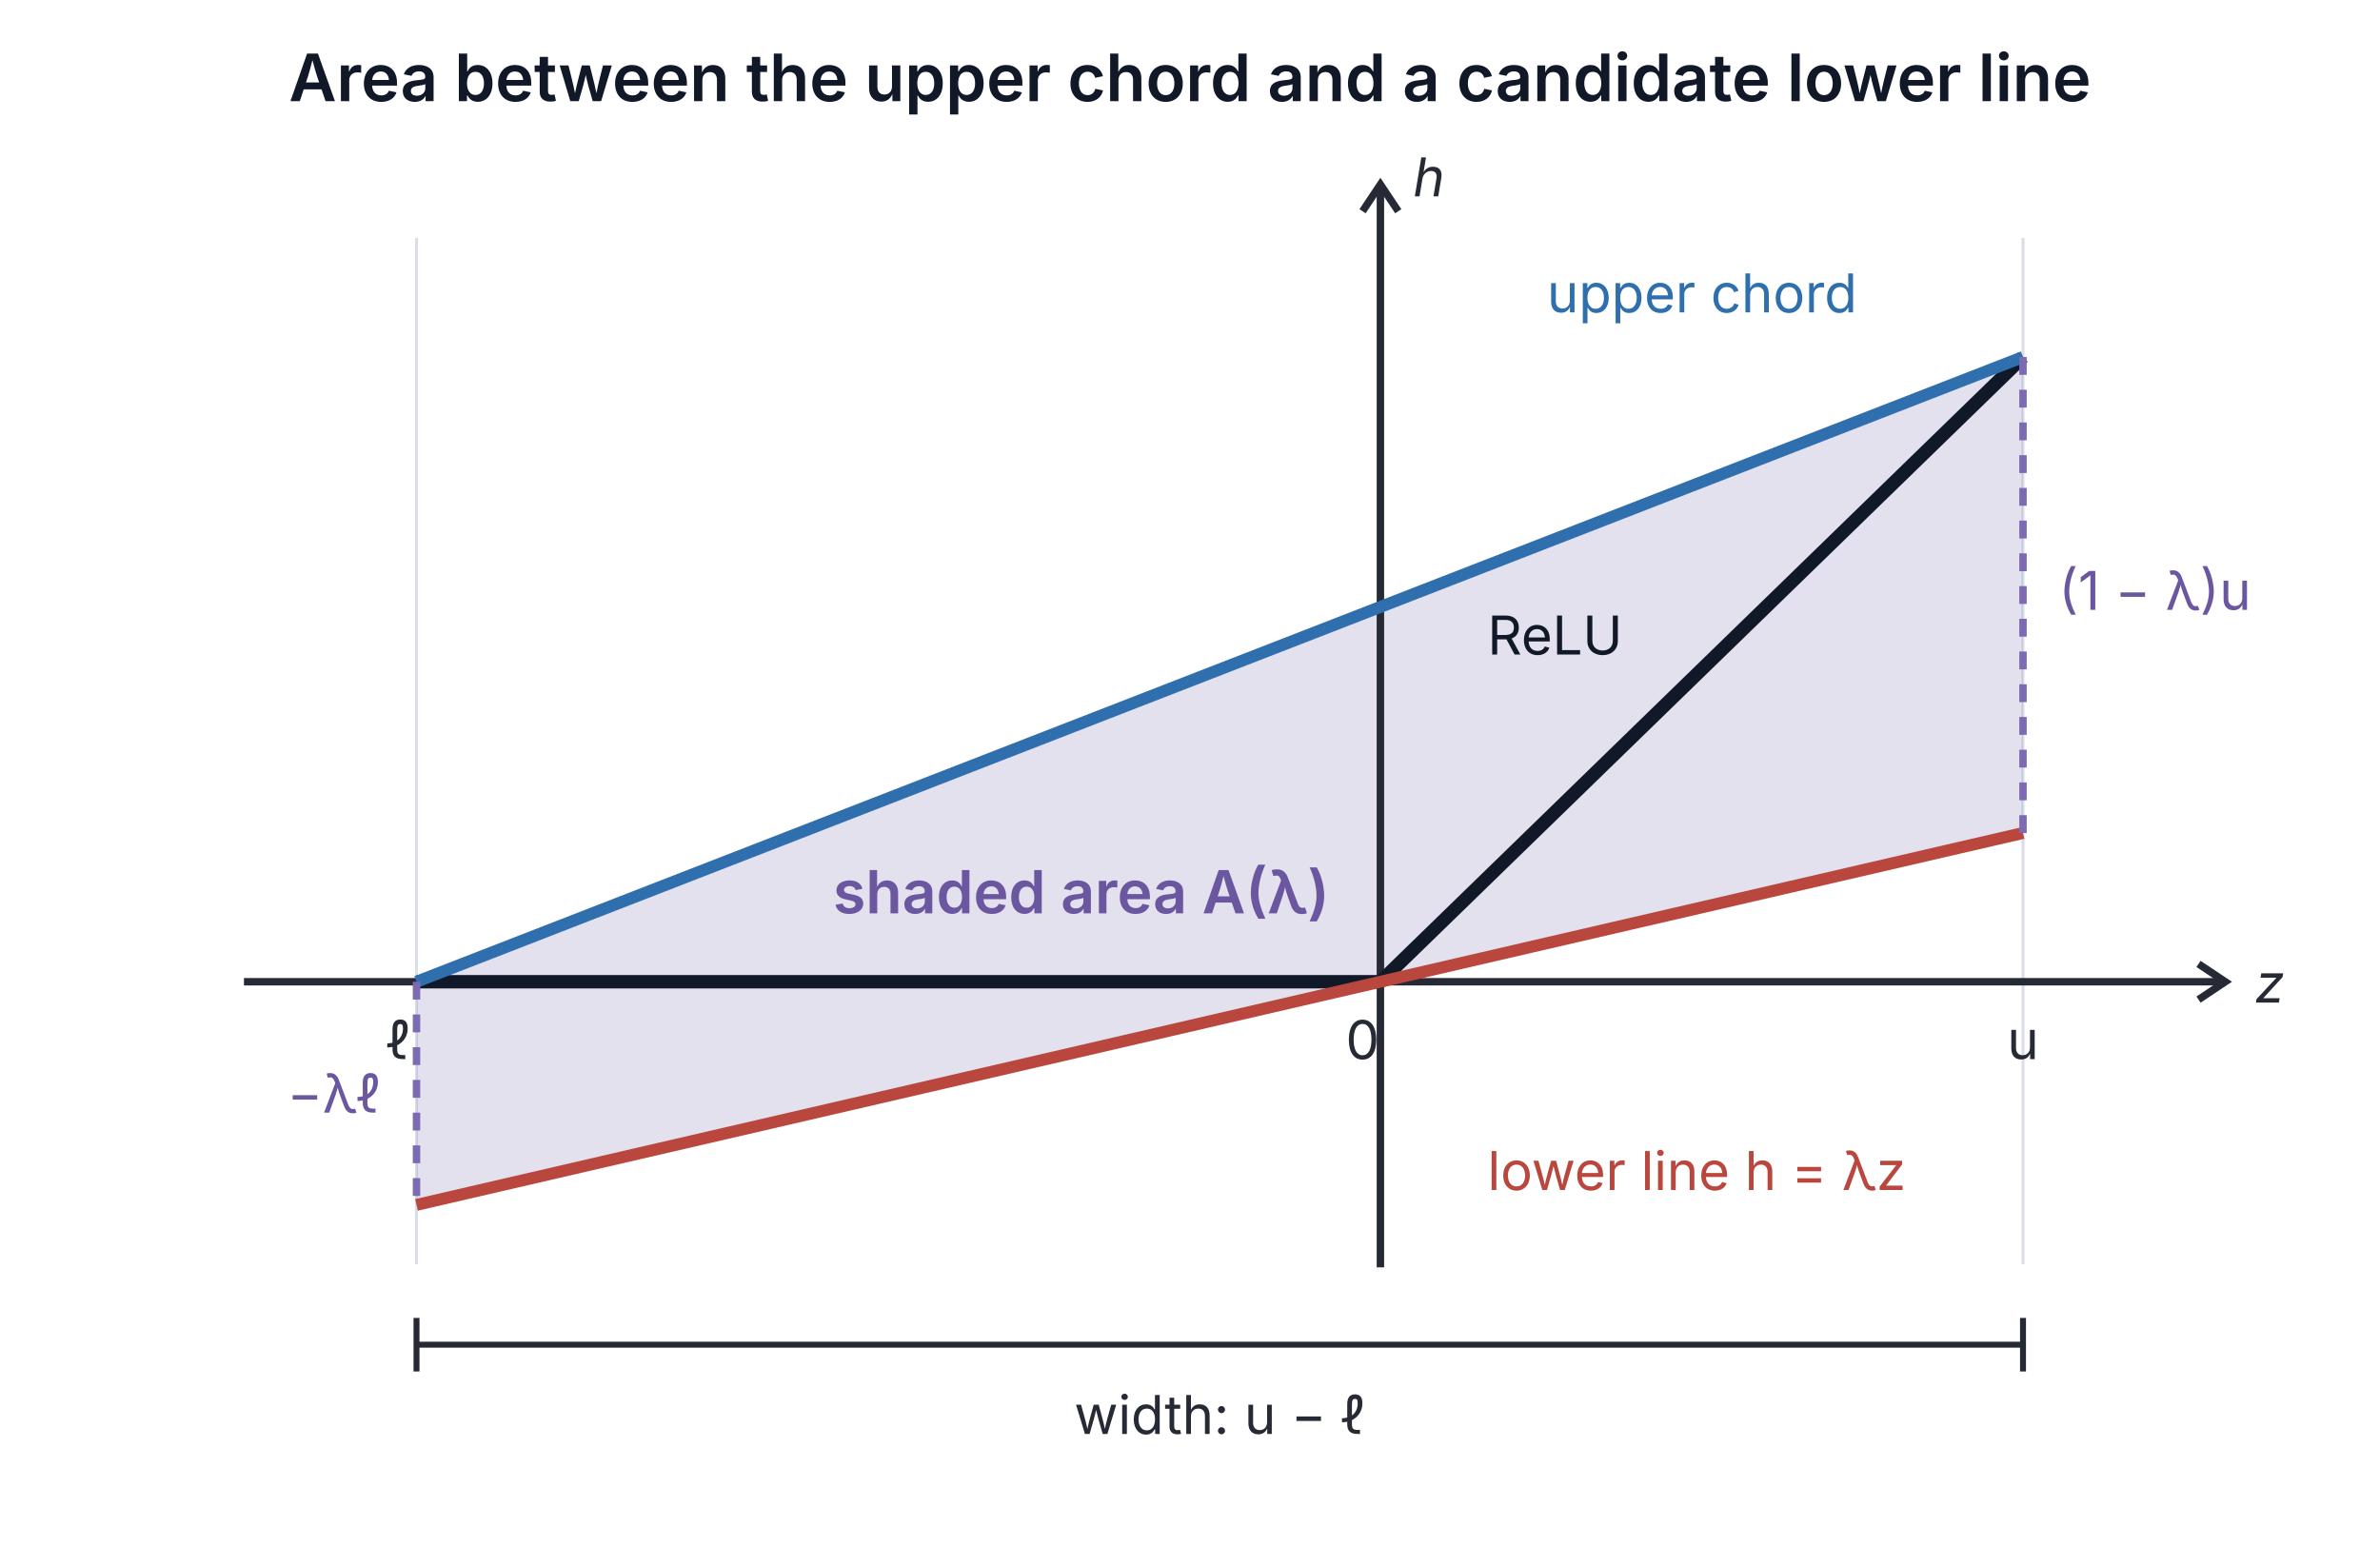
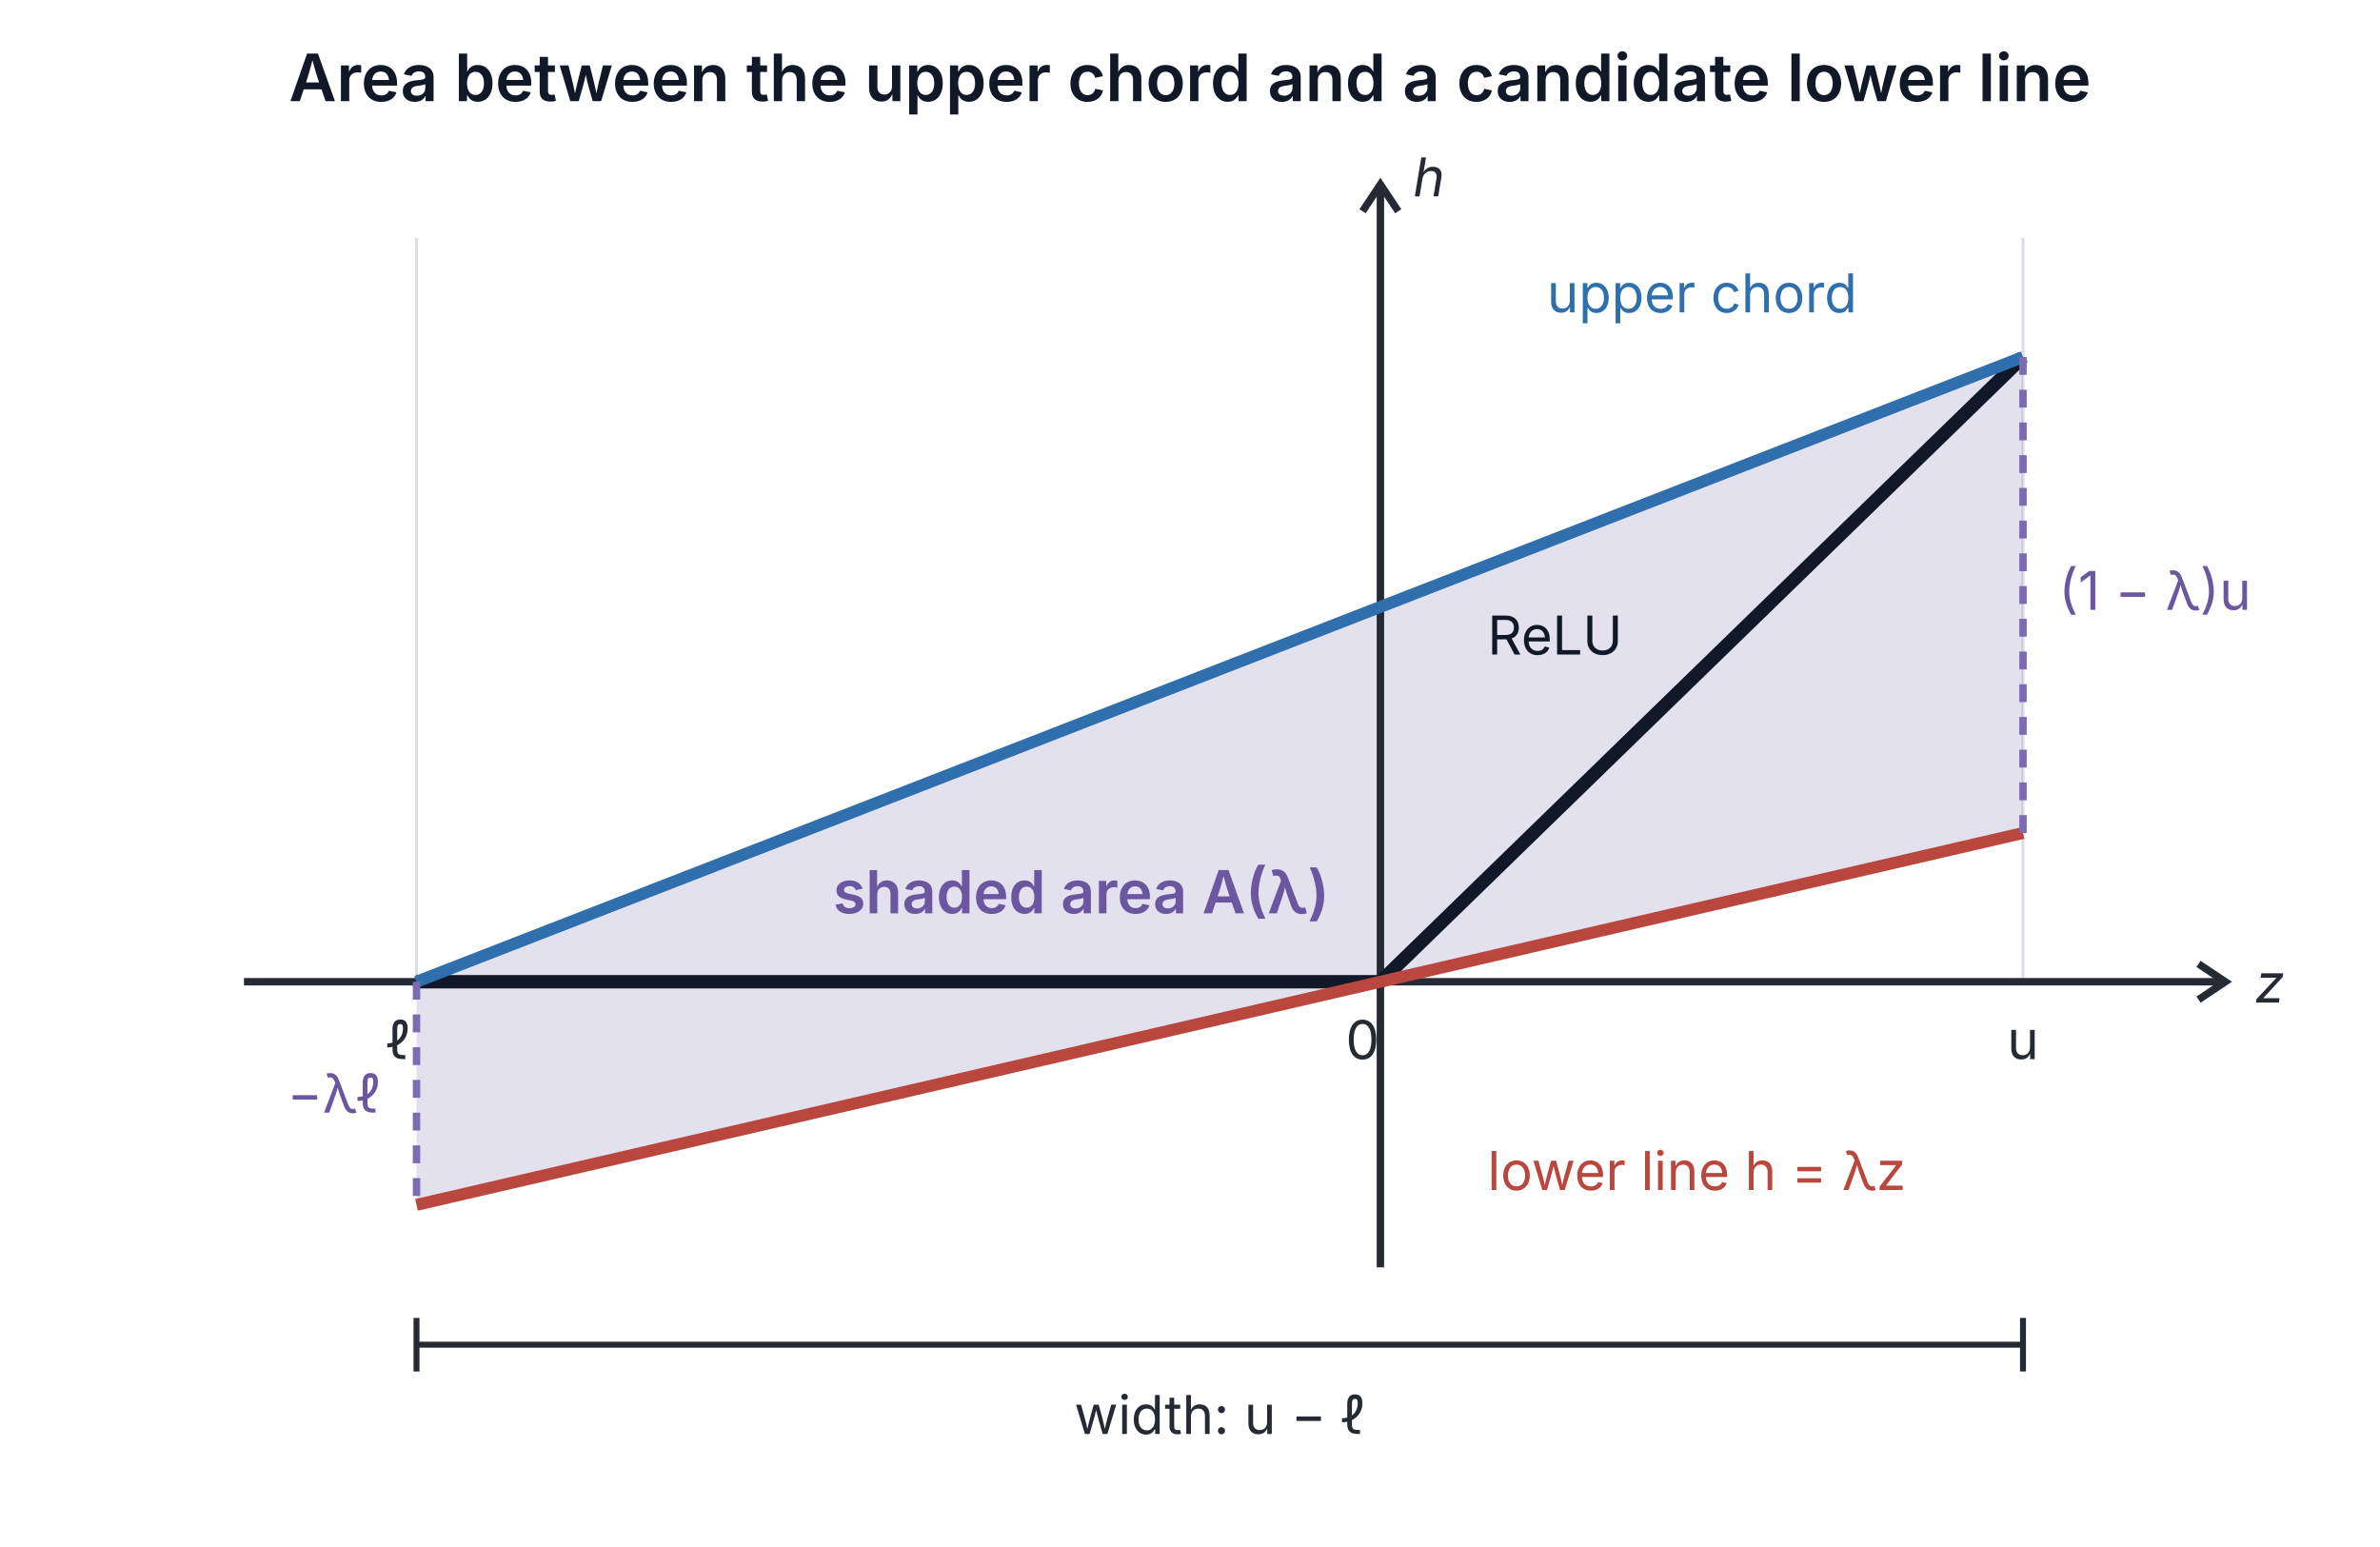
<svg xmlns="http://www.w3.org/2000/svg" viewBox="0 0 800 520" role="img" aria-labelledby="title desc">
  <rect width="800" height="520" fill="#ffffff" />
  <text x="400" y="34" text-anchor="middle" font-family="-apple-system, BlinkMacSystemFont, 'Segoe UI', sans-serif" font-size="22" font-weight="600" fill="#111827">Area between the upper chord and a candidate lower line</text>
  <g stroke="#d9dee7" stroke-width="1">
-     <line x1="140" y1="80" x2="140" y2="425" />
-     <line x1="464" y1="80" x2="464" y2="425" />
-     <line x1="680" y1="80" x2="680" y2="425" />
+     <line x1="140" y1="80" x2="140" y2="330" />
+     <line x1="464" y1="80" x2="464" y2="330" />
+     <line x1="680" y1="80" x2="680" y2="330" />
  </g>
  <polygon points="140,330 680,120 680,280 140,405" fill="#7c6bb3" fill-opacity="0.20" />
  <g stroke="#252a34" stroke-width="2.5" fill="none">
    <line x1="82" y1="330" x2="748" y2="330" />
    <line x1="464" y1="426" x2="464" y2="62" />
  </g>
  <path d="M 739 324 L 748 330 L 739 336" fill="none" stroke="#252a34" stroke-width="2.5" />
  <path d="M 458 71 L 464 62 L 470 71" fill="none" stroke="#252a34" stroke-width="2.5" />
  <polyline points="140,330 464,330 680,120" fill="none" stroke="#111827" stroke-width="4.5" stroke-linejoin="round" />
  <line x1="140" y1="330" x2="680" y2="120" stroke="#2f6fad" stroke-width="4" />
  <line x1="140" y1="405" x2="680" y2="280" stroke="#b9473e" stroke-width="4" />
  <g stroke="#7c6bb3" stroke-width="2.5" stroke-dasharray="6 5" fill="none">
    <line x1="140" y1="330" x2="140" y2="405" />
    <line x1="680" y1="120" x2="680" y2="280" />
  </g>
  <g stroke="#252a34" stroke-width="2" fill="none">
    <line x1="140" y1="452" x2="680" y2="452" />
    <line x1="140" y1="443" x2="140" y2="461" />
    <line x1="680" y1="443" x2="680" y2="461" />
  </g>
  <g font-family="-apple-system, BlinkMacSystemFont, 'Segoe UI', sans-serif" font-size="18" fill="#252a34">
    <text x="758" y="337" font-style="italic">z</text>
    <text x="475" y="66" font-style="italic">h</text>
    <text x="134" y="356" text-anchor="middle">ℓ</text>
    <text x="458" y="356" text-anchor="middle">0</text>
    <text x="680" y="356" text-anchor="middle">u</text>
    <text x="410" y="482" text-anchor="middle">width: u − ℓ</text>
    <text x="128" y="374" text-anchor="end" fill="#6b579f">−λℓ</text>
    <text x="692" y="205" fill="#6b579f">(1 − λ)u</text>
    <text x="520" y="105" fill="#2f6fad">upper chord</text>
    <text x="500" y="400" fill="#b9473e">lower line h = λz</text>
    <text x="500" y="220" fill="#111827">ReLU</text>
  </g>
  <text x="280" y="307" font-family="-apple-system, BlinkMacSystemFont, 'Segoe UI', sans-serif" font-size="20" font-weight="600" fill="#6b579f">shaded area A(λ)</text>
</svg>
